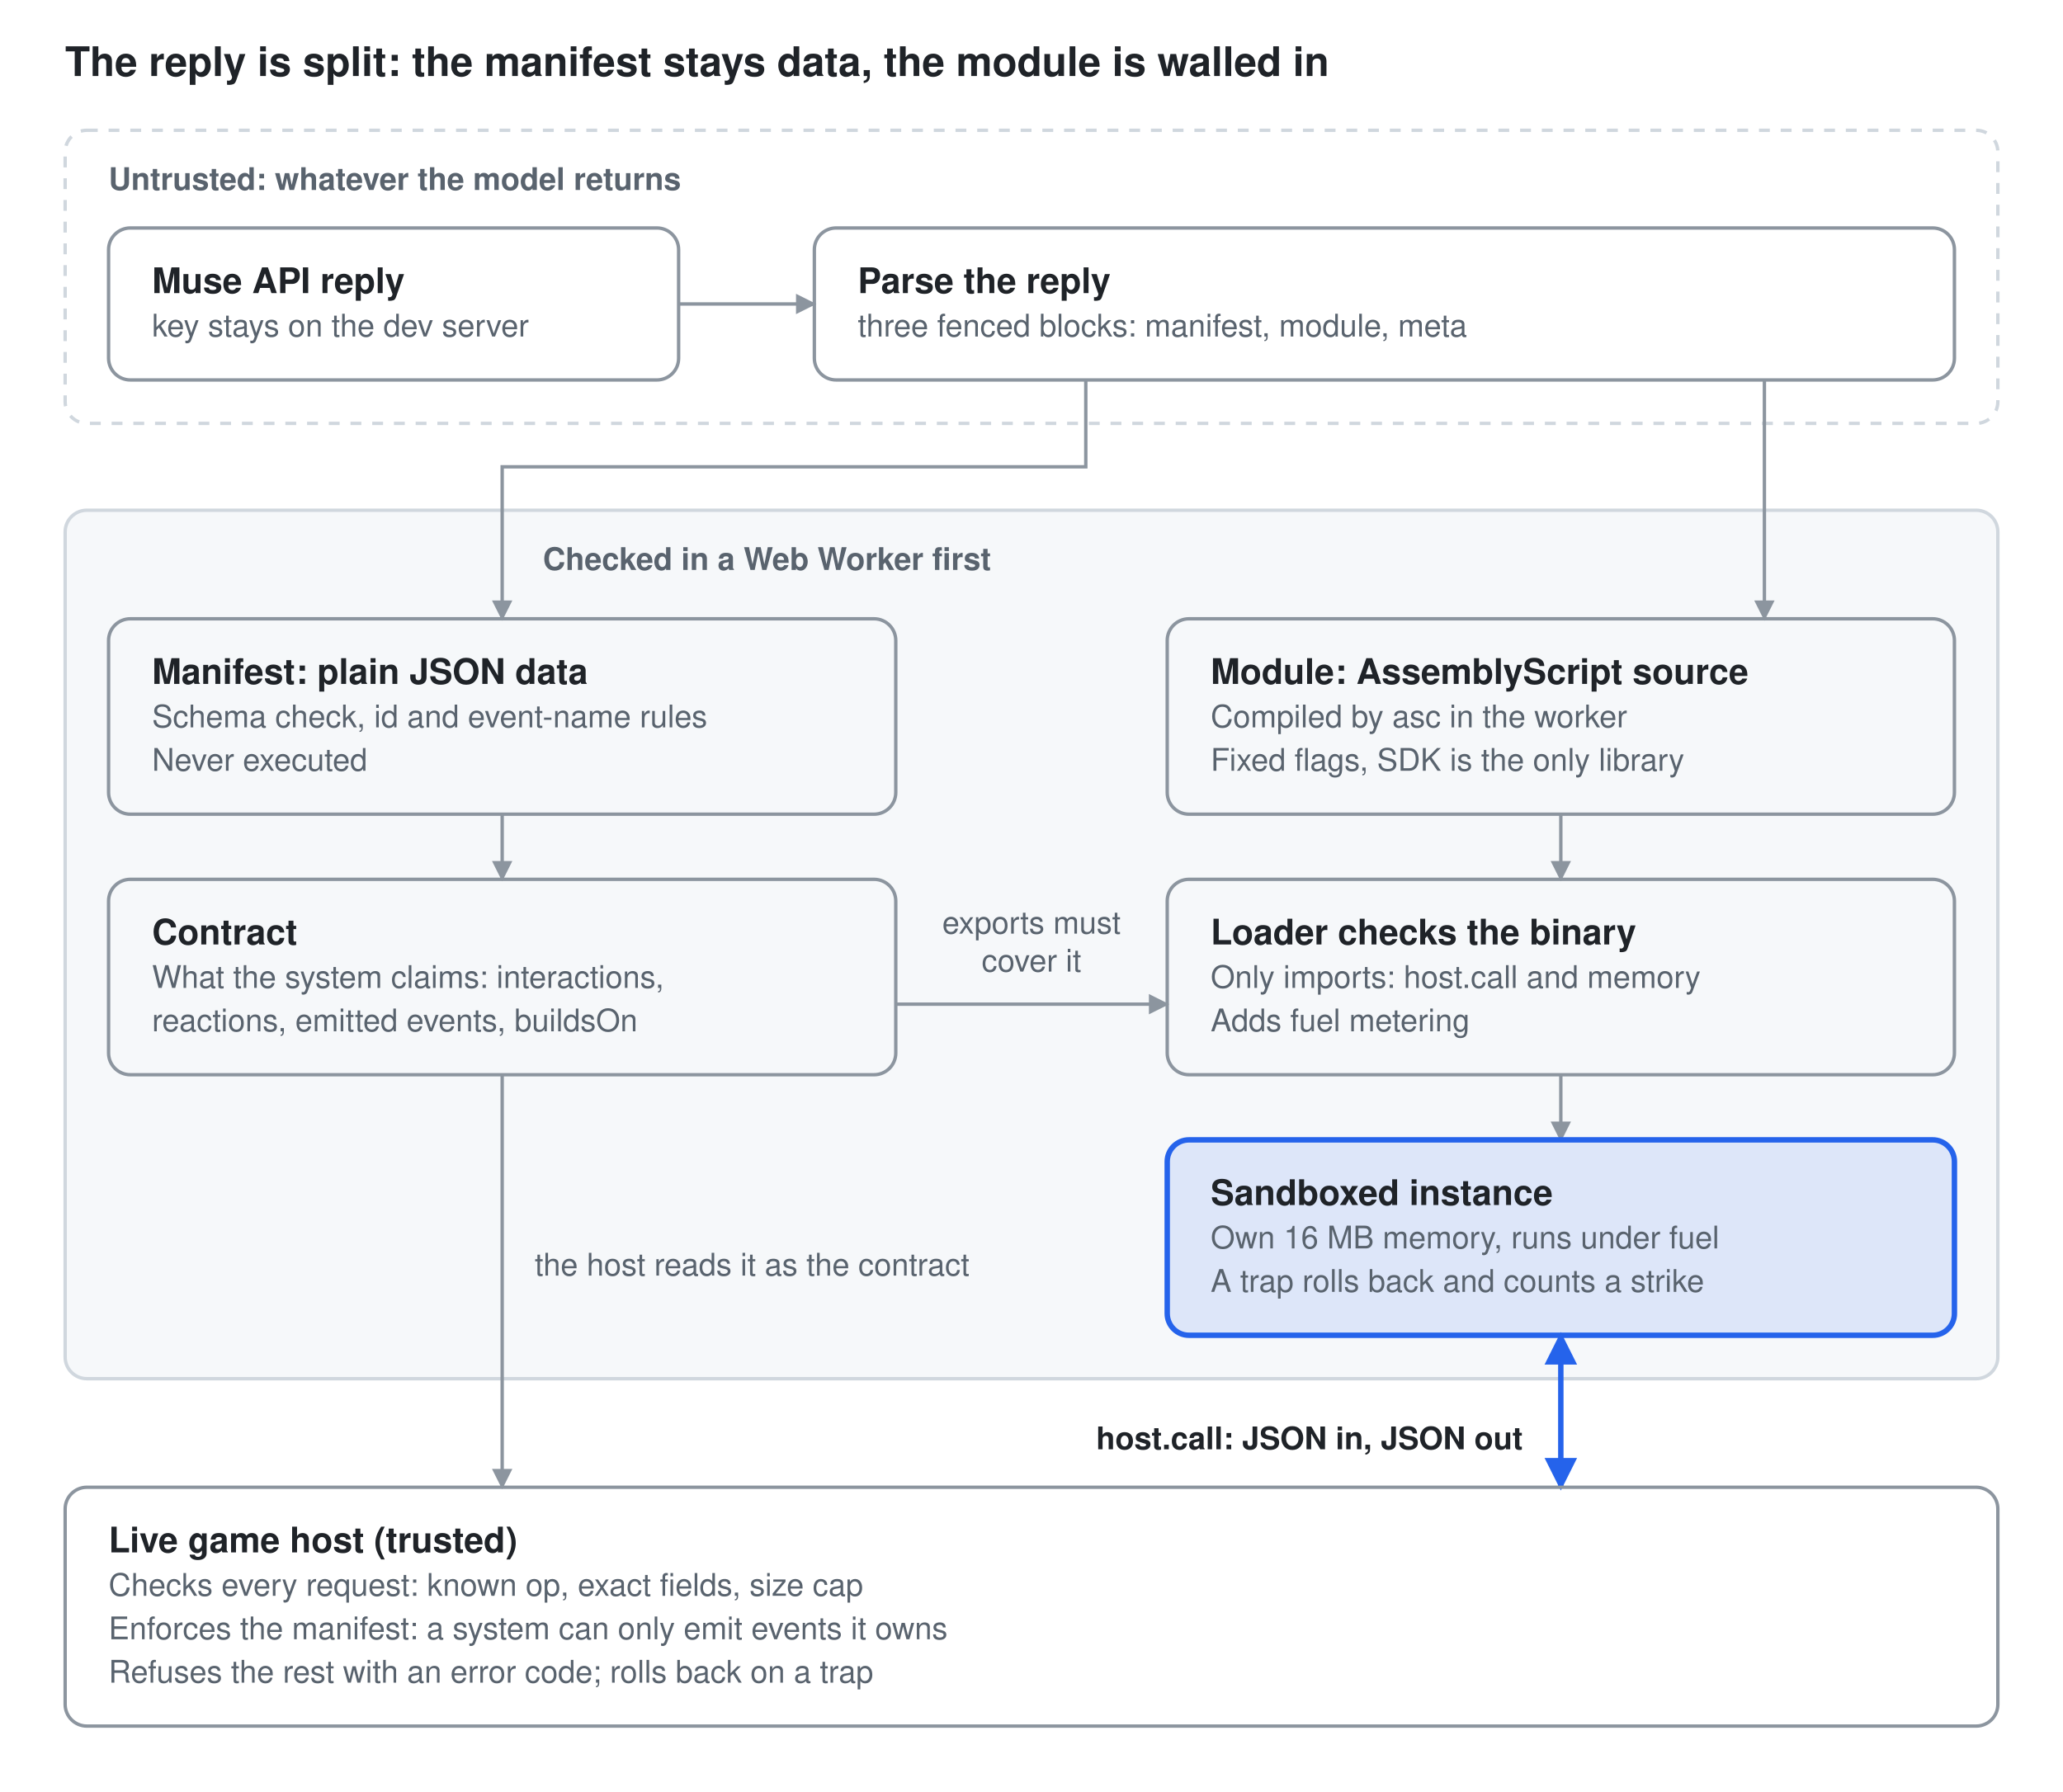
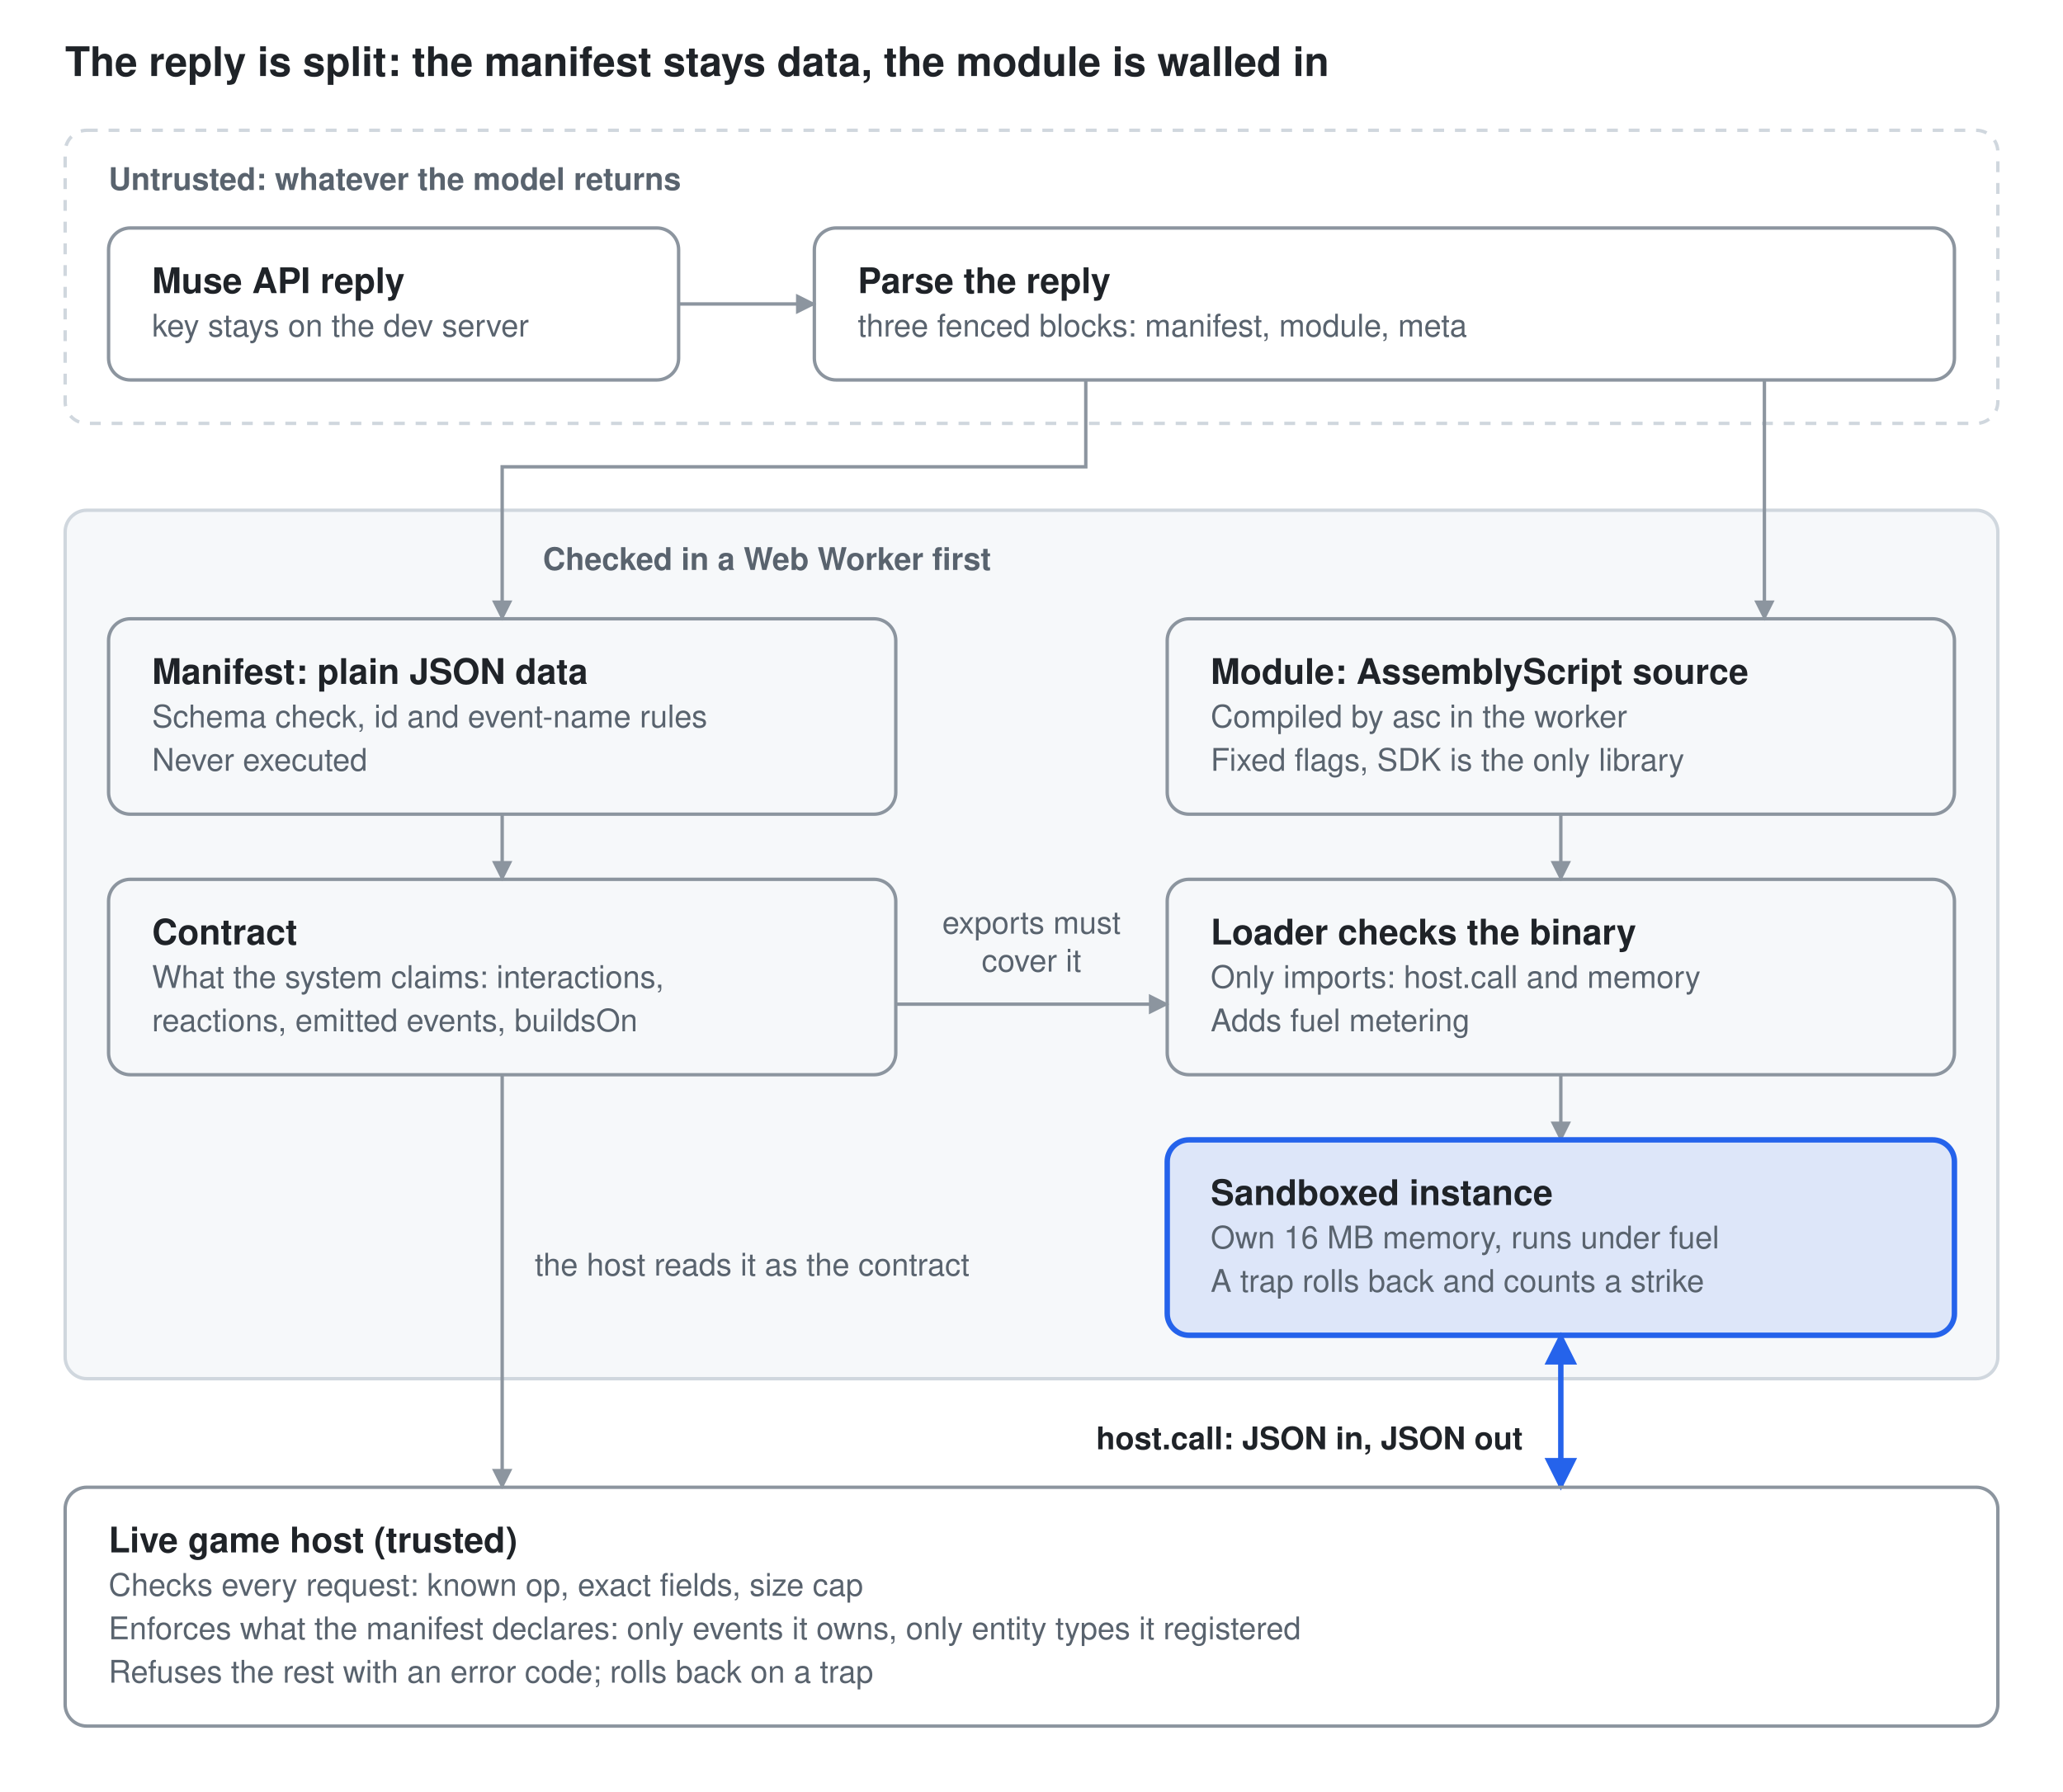
<svg xmlns="http://www.w3.org/2000/svg" viewBox="0 0 760 660" width="760" height="660" role="img" aria-label="The reply is split: the manifest stays data, the module is walled in" font-family="-apple-system, BlinkMacSystemFont, 'Segoe UI', Helvetica, Arial, sans-serif" font-size="13">
  <style>
    .ink { fill: #1f2328; }
    .quiet { fill: #59636e; }
    .edge { stroke: #8c959f; }
    .grid { stroke: #d0d7de; }
    .accent-stroke { stroke: #2563eb; }
    .accent-fill { fill: #2563eb; }
    .zone-tint { fill: #f6f8fa; }
    .box { fill: none; stroke: #8c959f; stroke-width: 1.25; }
    .hot { fill: #2563eb; fill-opacity: 0.12; stroke: #2563eb; stroke-width: 2; }
    .line { fill: none; stroke: #8c959f; stroke-width: 1.25; }
    .arrow-head { fill: #8c959f; }
    .t { font-size: 11.5px; }
    .b { font-weight: 600; }
    @media (prefers-color-scheme: dark) {
      .ink { fill: #e6edf3; }
      .quiet { fill: #9da7b3; }
      .edge, .box, .line { stroke: #7d8590; }
      .grid { stroke: #30363d; }
      .accent-stroke, .hot { stroke: #58a6ff; }
      .accent-fill { fill: #58a6ff; }
      .hot { fill: #58a6ff; fill-opacity: 0.14; }
      .zone-tint { fill: #161b22; }
      .arrow-head { fill: #7d8590; }
    }
  </style>
  <defs>
    <marker id="arch-arrow" viewBox="0 0 10 10" refX="9" refY="5" markerWidth="6" markerHeight="6" orient="auto-start-reverse">
      <path class="arrow-head" d="M0 0L10 5L0 10z" />
    </marker>
    <marker id="arch-arrow-accent" viewBox="0 0 10 10" refX="9" refY="5" markerWidth="6" markerHeight="6" orient="auto-start-reverse">
      <path class="accent-fill" d="M0 0L10 5L0 10z" />
    </marker>
  </defs>
  <text class="ink b" x="24" y="28" font-size="15">The reply is split: the manifest stays data, the module is walled in</text>
  <rect class="grid" x="24" y="48" width="712" height="108" rx="8" fill="none" stroke-width="1.25" stroke-dasharray="4 4" />
  <text class="quiet b t" x="40" y="70">Untrusted: whatever the model returns</text>
  <rect class="zone-tint grid" x="24" y="188" width="712" height="320" rx="8" stroke-width="1.25" />
  <text class="quiet b t" x="200" y="210">Checked in a Web Worker first</text>
  <g class="line">
    <path d="M250 112H300" marker-end="url(#arch-arrow)" />
    <path d="M400 140V172H185V228" marker-end="url(#arch-arrow)" />
    <path d="M650 140V228" marker-end="url(#arch-arrow)" />
    <path d="M185 300V324" marker-end="url(#arch-arrow)" />
    <path d="M575 300V324" marker-end="url(#arch-arrow)" />
    <path d="M575 396V420" marker-end="url(#arch-arrow)" />
    <path d="M330 370H430" marker-end="url(#arch-arrow)" />
    <path d="M185 396V548" marker-end="url(#arch-arrow)" />
  </g>
  <path class="accent-stroke" d="M575 492V548" fill="none" stroke-width="2" marker-start="url(#arch-arrow-accent)" marker-end="url(#arch-arrow-accent)" />
  <rect class="box" x="40" y="84" width="210" height="56" rx="8" />
  <text class="ink b" x="56" y="108">Muse API reply</text>
  <text class="quiet t" x="56" y="124">key stays on the dev server</text>
  <rect class="box" x="300" y="84" width="420" height="56" rx="8" />
  <text class="ink b" x="316" y="108">Parse the reply</text>
  <text class="quiet t" x="316" y="124">three fenced blocks: manifest, module, meta</text>
  <rect class="box" x="40" y="228" width="290" height="72" rx="8" />
  <text class="ink b" x="56" y="252">Manifest: plain JSON data</text>
  <text class="quiet t" x="56" y="268">Schema check, id and event-name rules</text>
  <text class="quiet t" x="56" y="284">Never executed</text>
  <rect class="box" x="40" y="324" width="290" height="72" rx="8" />
  <text class="ink b" x="56" y="348">Contract</text>
  <text class="quiet t" x="56" y="364">What the system claims: interactions,</text>
  <text class="quiet t" x="56" y="380">reactions, emitted events, buildsOn</text>
  <rect class="box" x="430" y="228" width="290" height="72" rx="8" />
  <text class="ink b" x="446" y="252">Module: AssemblyScript source</text>
  <text class="quiet t" x="446" y="268">Compiled by asc in the worker</text>
  <text class="quiet t" x="446" y="284">Fixed flags, SDK is the only library</text>
  <rect class="box" x="430" y="324" width="290" height="72" rx="8" />
  <text class="ink b" x="446" y="348">Loader checks the binary</text>
  <text class="quiet t" x="446" y="364">Only imports: host.call and memory</text>
  <text class="quiet t" x="446" y="380">Adds fuel metering</text>
  <rect class="hot" x="430" y="420" width="290" height="72" rx="8" />
  <text class="ink b" x="446" y="444">Sandboxed instance</text>
  <text class="quiet t" x="446" y="460">Own 16 MB memory, runs under fuel</text>
  <text class="quiet t" x="446" y="476">A trap rolls back and counts a strike</text>
  <rect class="box" x="24" y="548" width="712" height="88" rx="8" />
  <text class="ink b" x="40" y="572">Live game host (trusted)</text>
  <text class="quiet t" x="40" y="588">Checks every request: known op, exact fields, size cap</text>
-   <text class="quiet t" x="40" y="604">Enforces the manifest: a system can only emit events it owns</text>
+   <text class="quiet t" x="40" y="604">Enforces what the manifest declares: only events it owns, only entity types it registered</text>
  <text class="quiet t" x="40" y="620">Refuses the rest with an error code; rolls back on a trap</text>
  <text class="quiet t" x="380" y="344" text-anchor="middle">exports must</text>
  <text class="quiet t" x="380" y="358" text-anchor="middle">cover it</text>
  <text class="quiet t" x="197" y="470">the host reads it as the contract</text>
  <text class="ink b t" x="561" y="534" text-anchor="end">host.call: JSON in, JSON out</text>
</svg>
